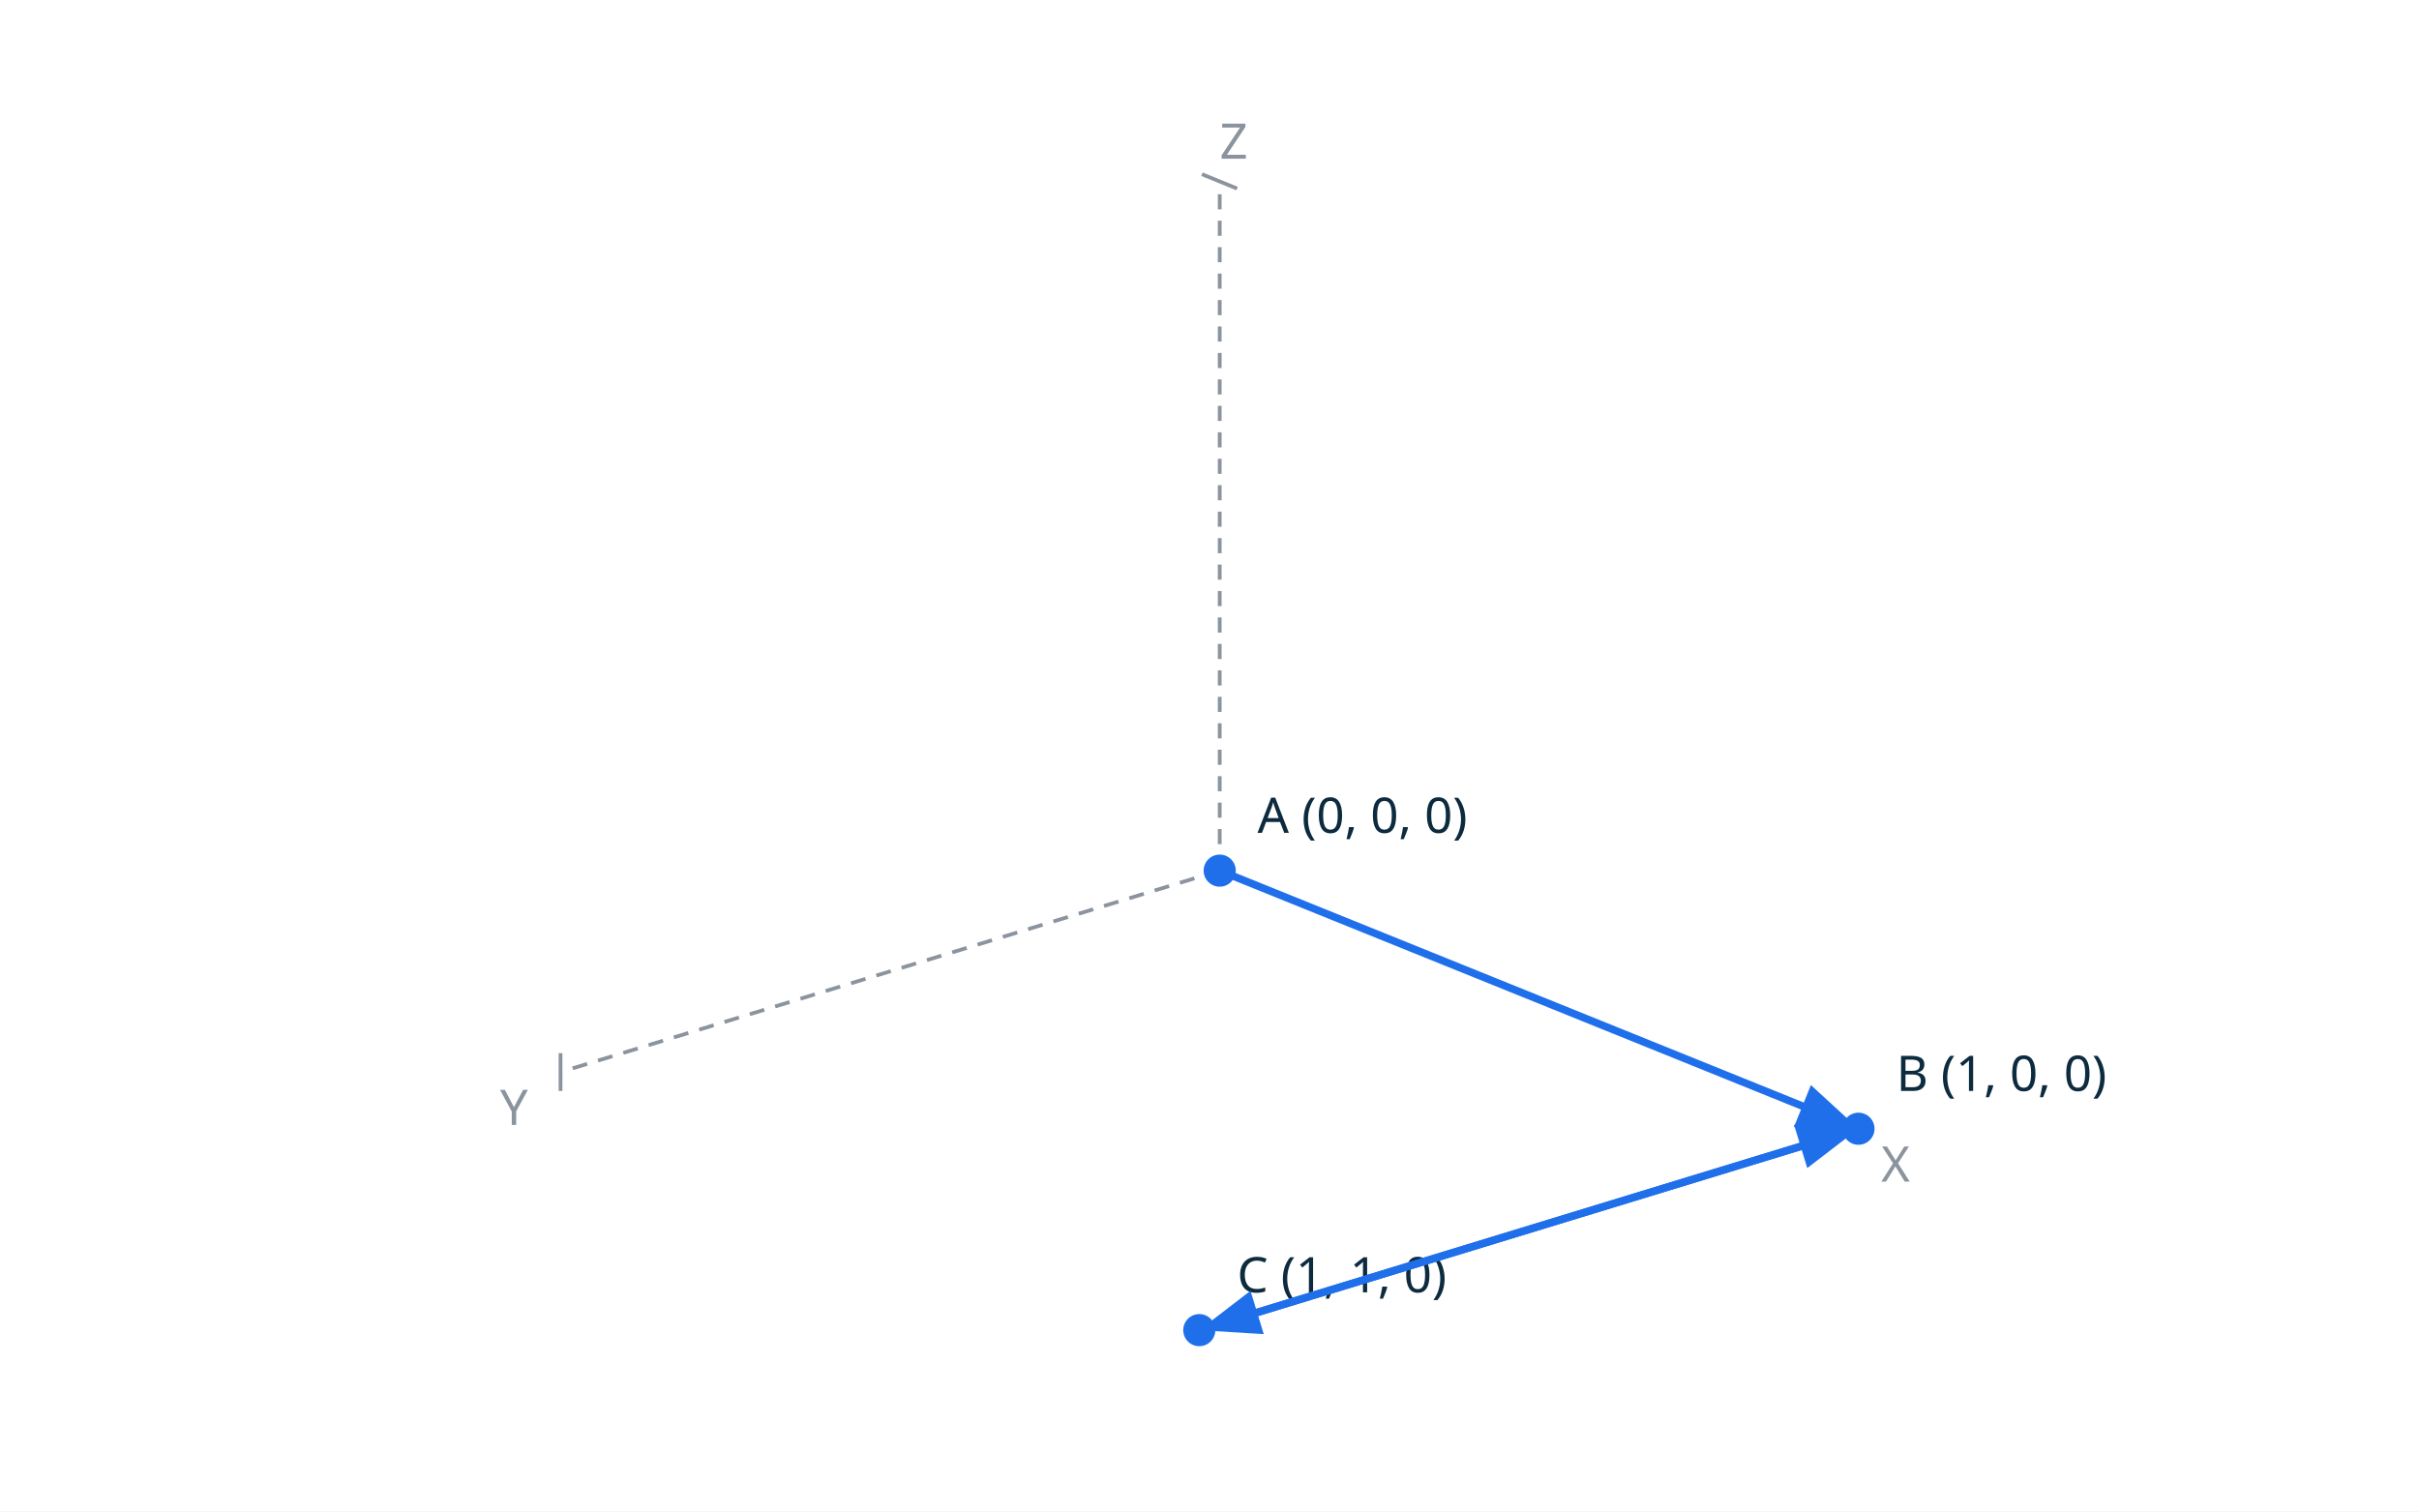
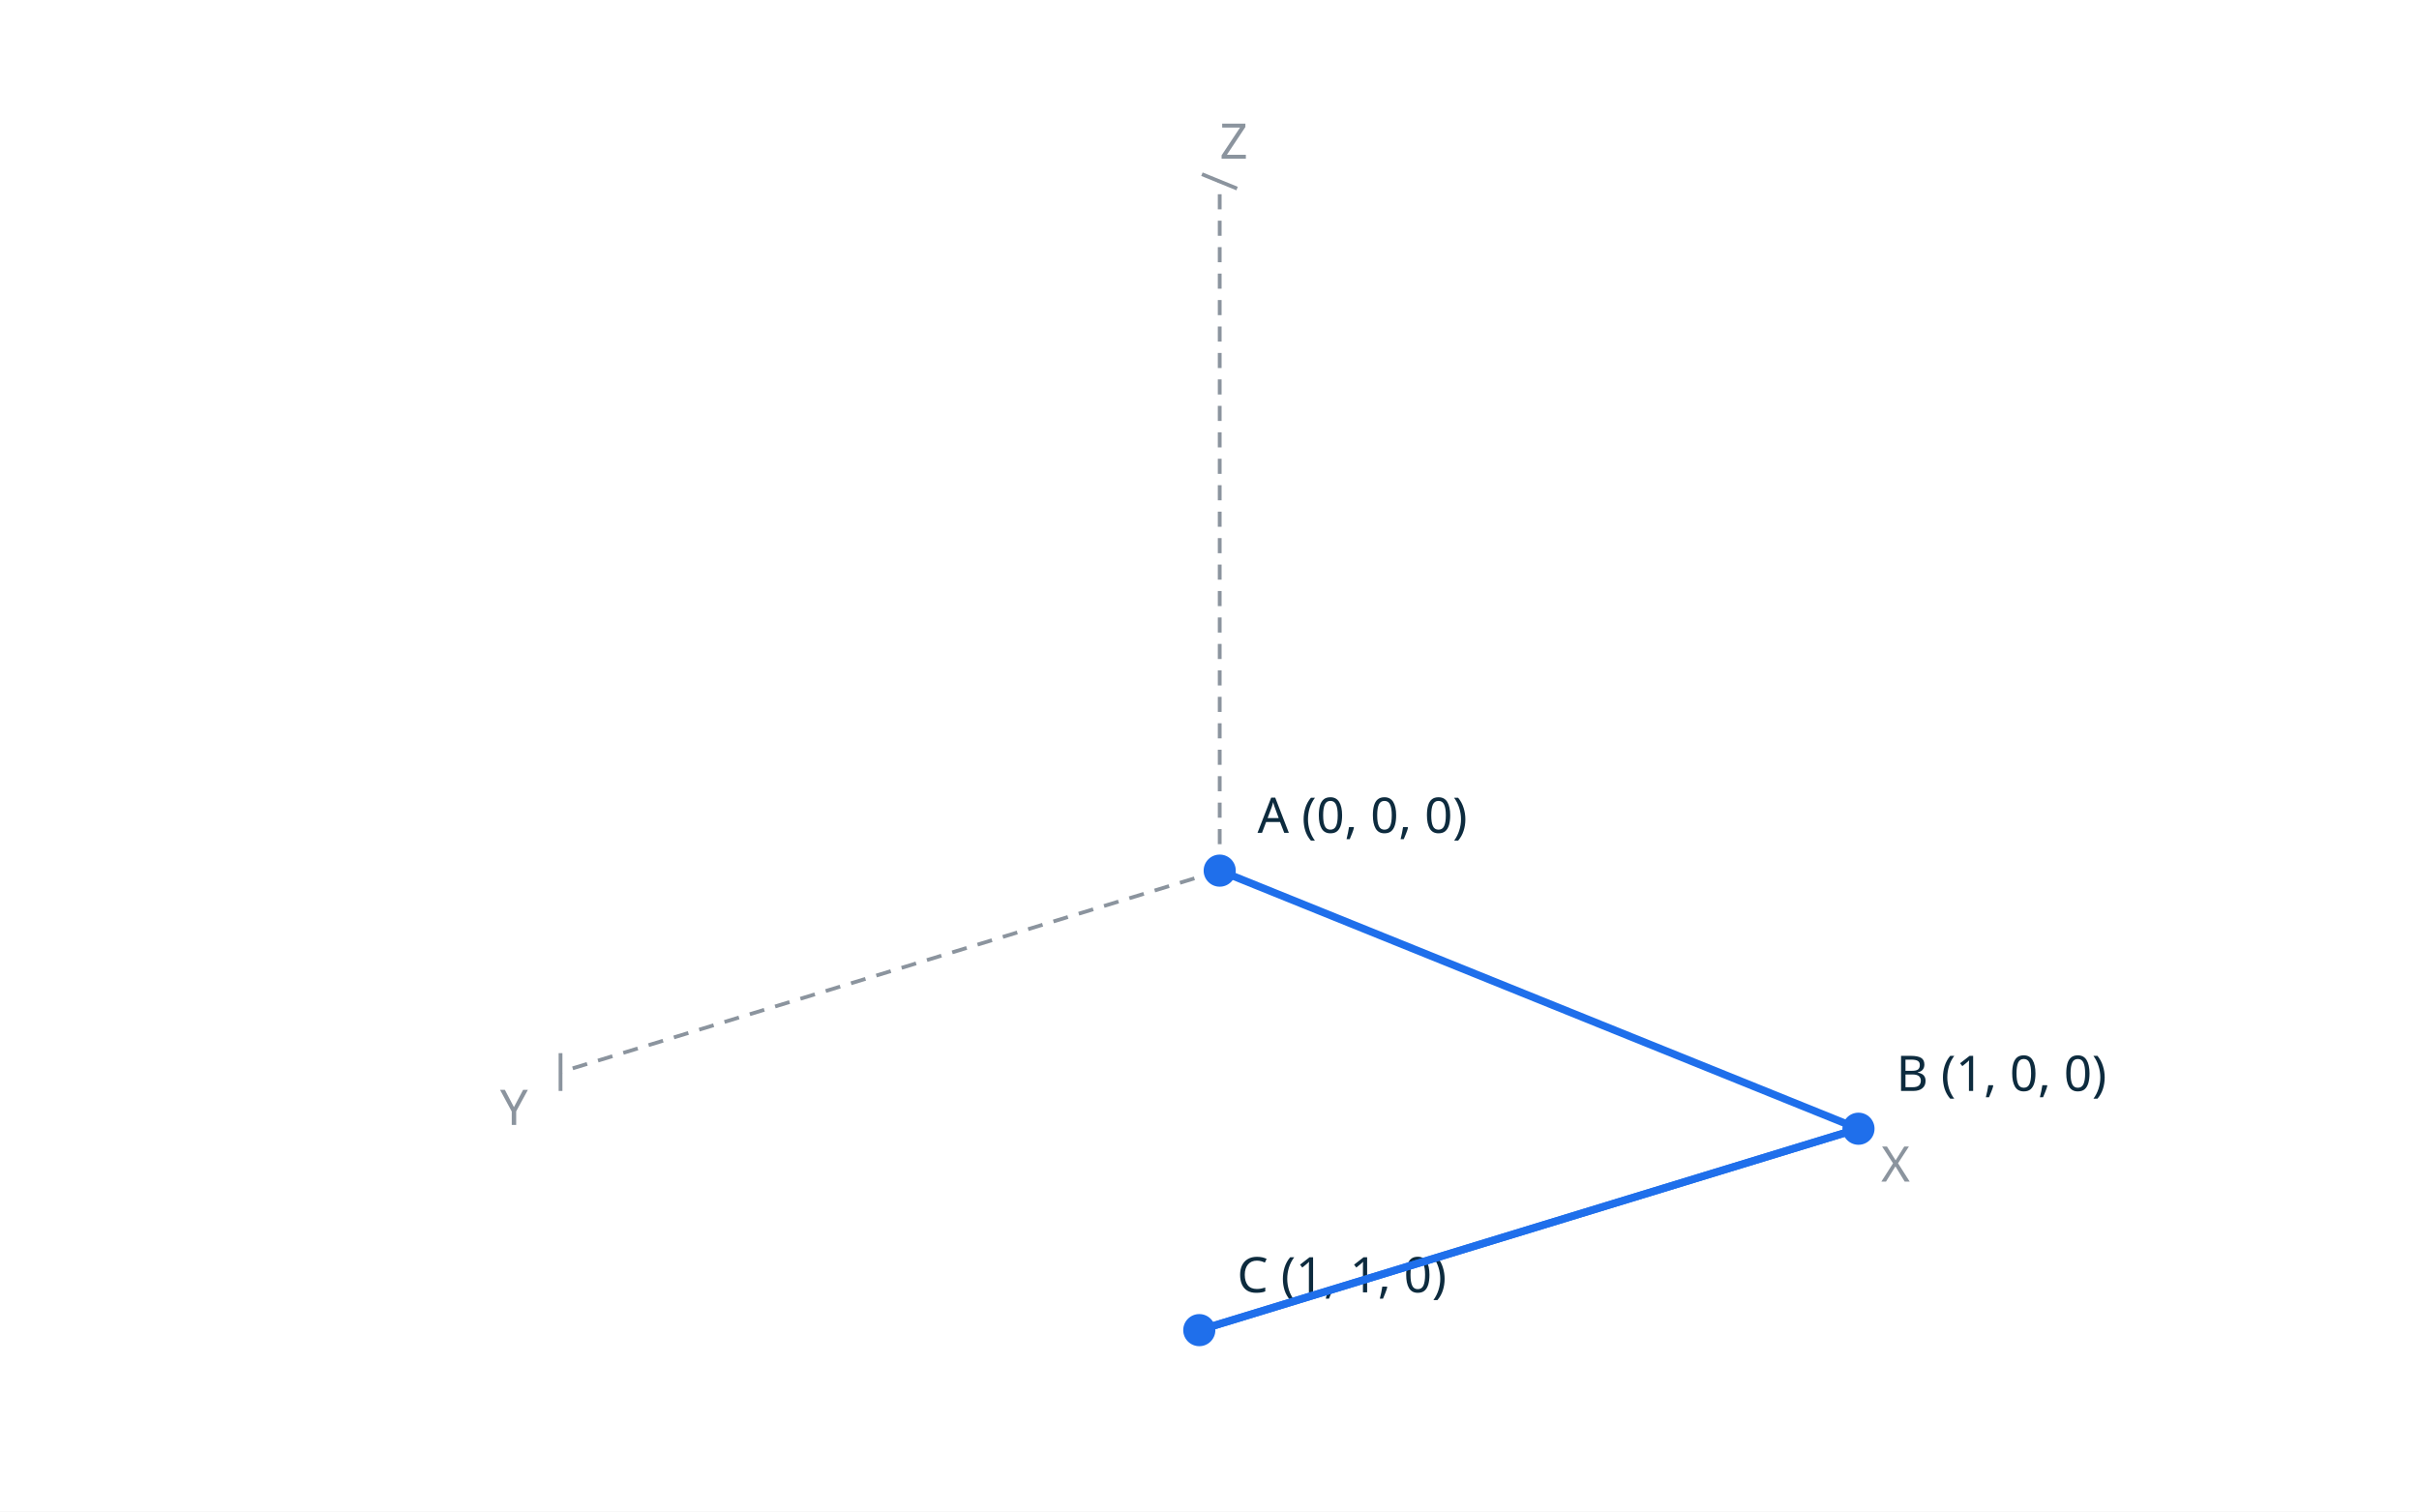
<svg xmlns="http://www.w3.org/2000/svg" viewBox="0 0 640 400" width="640" height="400">
  <rect width="640" height="400" fill="#ffffff" />
  <circle cx="322.7" cy="230.4" r="2.5" fill="#ffffff" stroke="#6e7781" stroke-width="1.0" />
  <circle cx="322.7" cy="230.4" r="2.5" fill="#ffffff" stroke="#6e7781" stroke-width="1.0" />
  <line x1="322.7" y1="230.4" x2="491.7" y2="298.7" stroke="#6e7781" stroke-width="1.0" stroke-dasharray="4 3" />
  <circle cx="491.7" cy="298.7" r="2.5" fill="#ffffff" stroke="#6e7781" stroke-width="1.0" />
  <circle cx="491.7" cy="298.7" r="2.5" fill="#ffffff" stroke="#6e7781" stroke-width="1.0" />
  <line x1="322.7" y1="230.4" x2="491.7" y2="298.7" stroke="#6e7781" stroke-width="1.0" stroke-dasharray="4 3" />
  <line x1="491.7" y1="298.7" x2="317.3" y2="352.0" stroke="#6e7781" stroke-width="1.0" stroke-dasharray="4 3" />
  <circle cx="491.7" cy="298.7" r="2.5" fill="#ffffff" stroke="#6e7781" stroke-width="1.0" />
  <circle cx="317.3" cy="352.0" r="2.5" fill="#ffffff" stroke="#6e7781" stroke-width="1.0" />
  <line x1="322.7" y1="230.4" x2="491.7" y2="298.7" stroke="#8b949e" stroke-width="1.0" stroke-dasharray="4 3" />
  <text x="497.7" y="312.7" fill="#8b949e" font-family="sans-serif" font-size="13">X</text>
  <line x1="322.7" y1="230.4" x2="148.3" y2="283.7" stroke="#8b949e" stroke-width="1.0" stroke-dasharray="4 3" />
  <text x="132.3" y="297.7" fill="#8b949e" font-family="sans-serif" font-size="13">Y</text>
  <line x1="322.7" y1="230.4" x2="322.7" y2="48.0" stroke="#8b949e" stroke-width="1.0" stroke-dasharray="4 3" />
  <text x="322.7" y="42.0" fill="#8b949e" font-family="sans-serif" font-size="13">Z</text>
  <circle cx="322.7" cy="230.4" r="2.5" fill="#8b949e" />
  <line x1="496.5" y1="297.2" x2="487.0" y2="300.1" stroke="#8b949e" stroke-width="1.0" />
  <line x1="148.3" y1="288.7" x2="148.3" y2="278.7" stroke="#8b949e" stroke-width="1.0" />
  <line x1="318.0" y1="46.1" x2="327.3" y2="49.9" stroke="#8b949e" stroke-width="1.0" />
  <circle cx="322.7" cy="230.4" r="5.0" fill="#1f6feb" stroke="#ffffff" stroke-width="1.5" />
  <text x="332.7" y="220.4" fill="#0d2b3e" font-family="sans-serif" font-size="13">A (0, 0, 0)</text>
  <circle cx="491.7" cy="298.7" r="5.0" fill="#1f6feb" stroke="#ffffff" stroke-width="1.5" />
  <text x="501.7" y="288.7" fill="#0d2b3e" font-family="sans-serif" font-size="13">B (1, 0, 0)</text>
  <circle cx="317.3" cy="352.0" r="5.0" fill="#1f6feb" stroke="#ffffff" stroke-width="1.5" />
  <text x="327.3" y="342.0" fill="#0d2b3e" font-family="sans-serif" font-size="13">C (1, 1, 0)</text>
  <defs>
    <marker id="arrow" markerWidth="10" markerHeight="10" refX="8" refY="3" orient="auto">
      <path d="M0,0 L8,3 L0,6 z" fill="#1a7f37" />
    </marker>
    <marker id="arrow1" markerWidth="10" markerHeight="10" refX="8" refY="3" orient="auto">
      <path d="M0,0 L8,3 L0,6 z" fill="#1f6feb" />
    </marker>
  </defs>
-   <line x1="322.7" y1="230.4" x2="491.7" y2="298.7" stroke="#1f6feb" stroke-width="2.0" marker-end="url(#arrow1)" />
-   <line x1="491.7" y1="298.7" x2="317.3" y2="352.0" stroke="#1f6feb" stroke-width="2.0" marker-end="url(#arrow1)" />
-   <line x1="317.3" y1="352.0" x2="491.7" y2="298.7" stroke="#1f6feb" stroke-width="2.0" marker-end="url(#arrow1)" />
+   <line x1="322.7" y1="230.4" x2="491.7" y2="298.7" stroke="#1f6feb" stroke-width="2.0" />
+   <line x1="491.7" y1="298.7" x2="317.3" y2="352.0" stroke="#1f6feb" stroke-width="2.0" />
+   <line x1="317.3" y1="352.0" x2="491.7" y2="298.7" stroke="#1f6feb" stroke-width="2.0" />
</svg>
